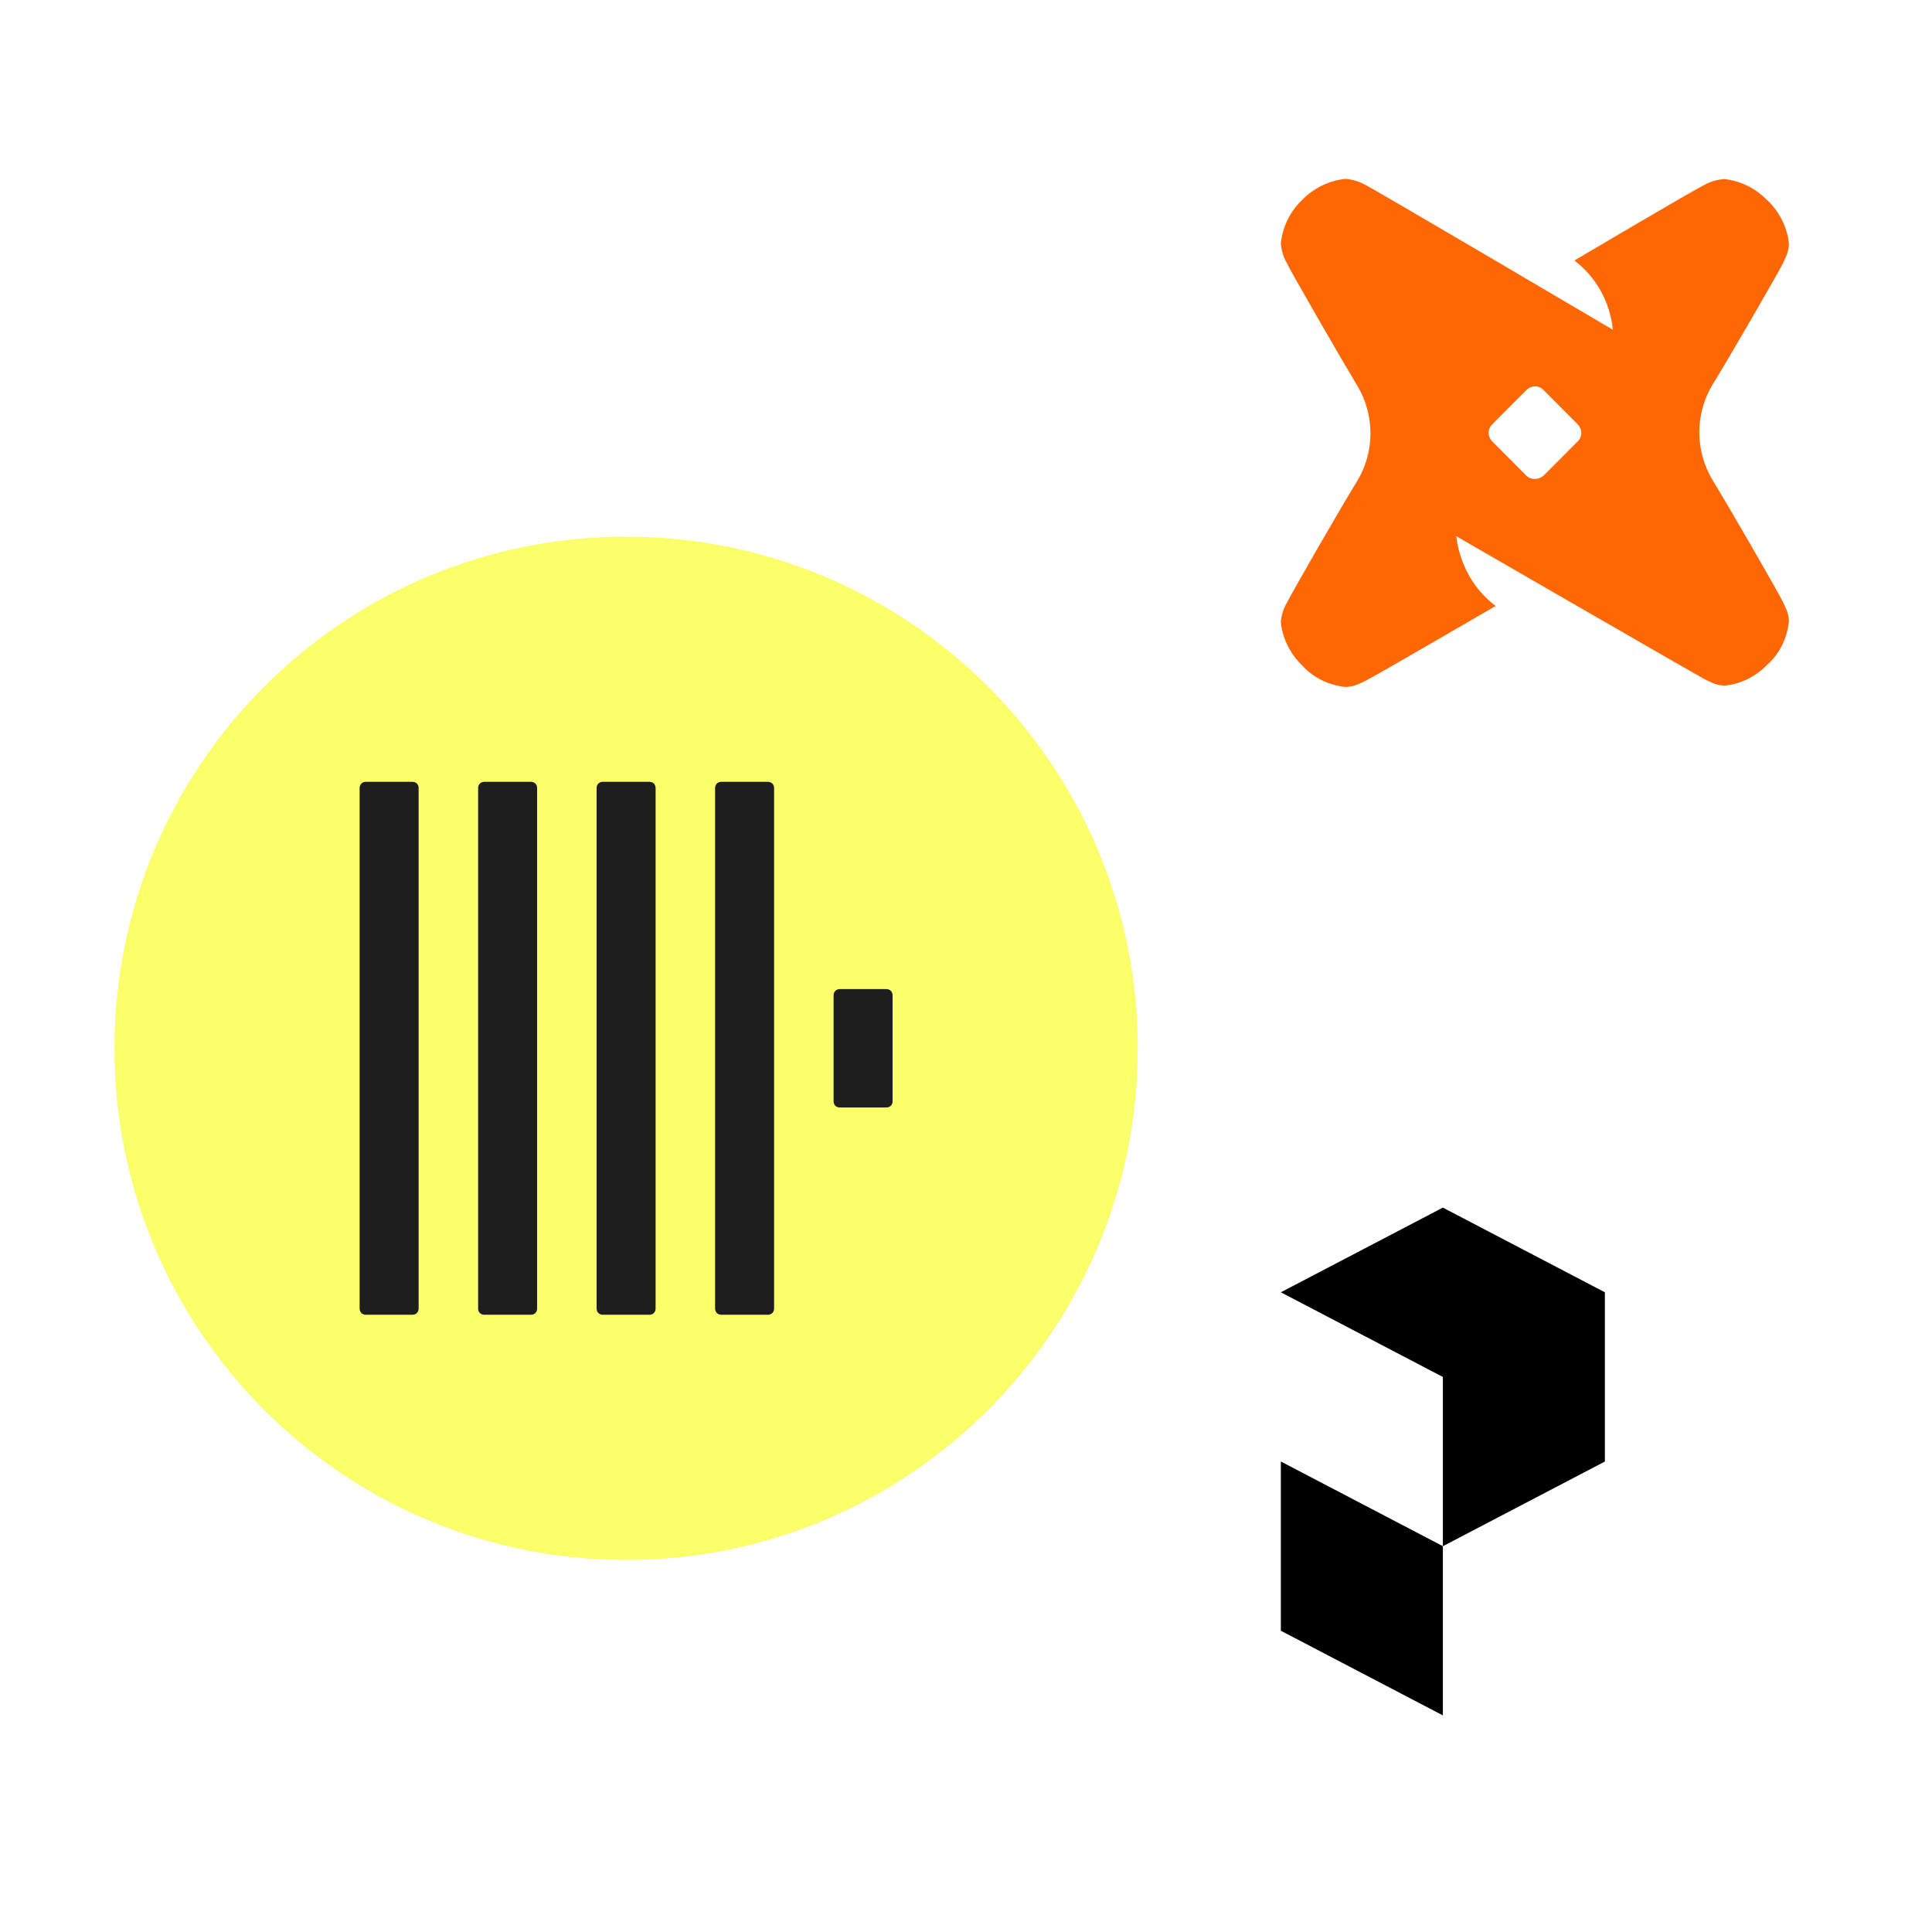
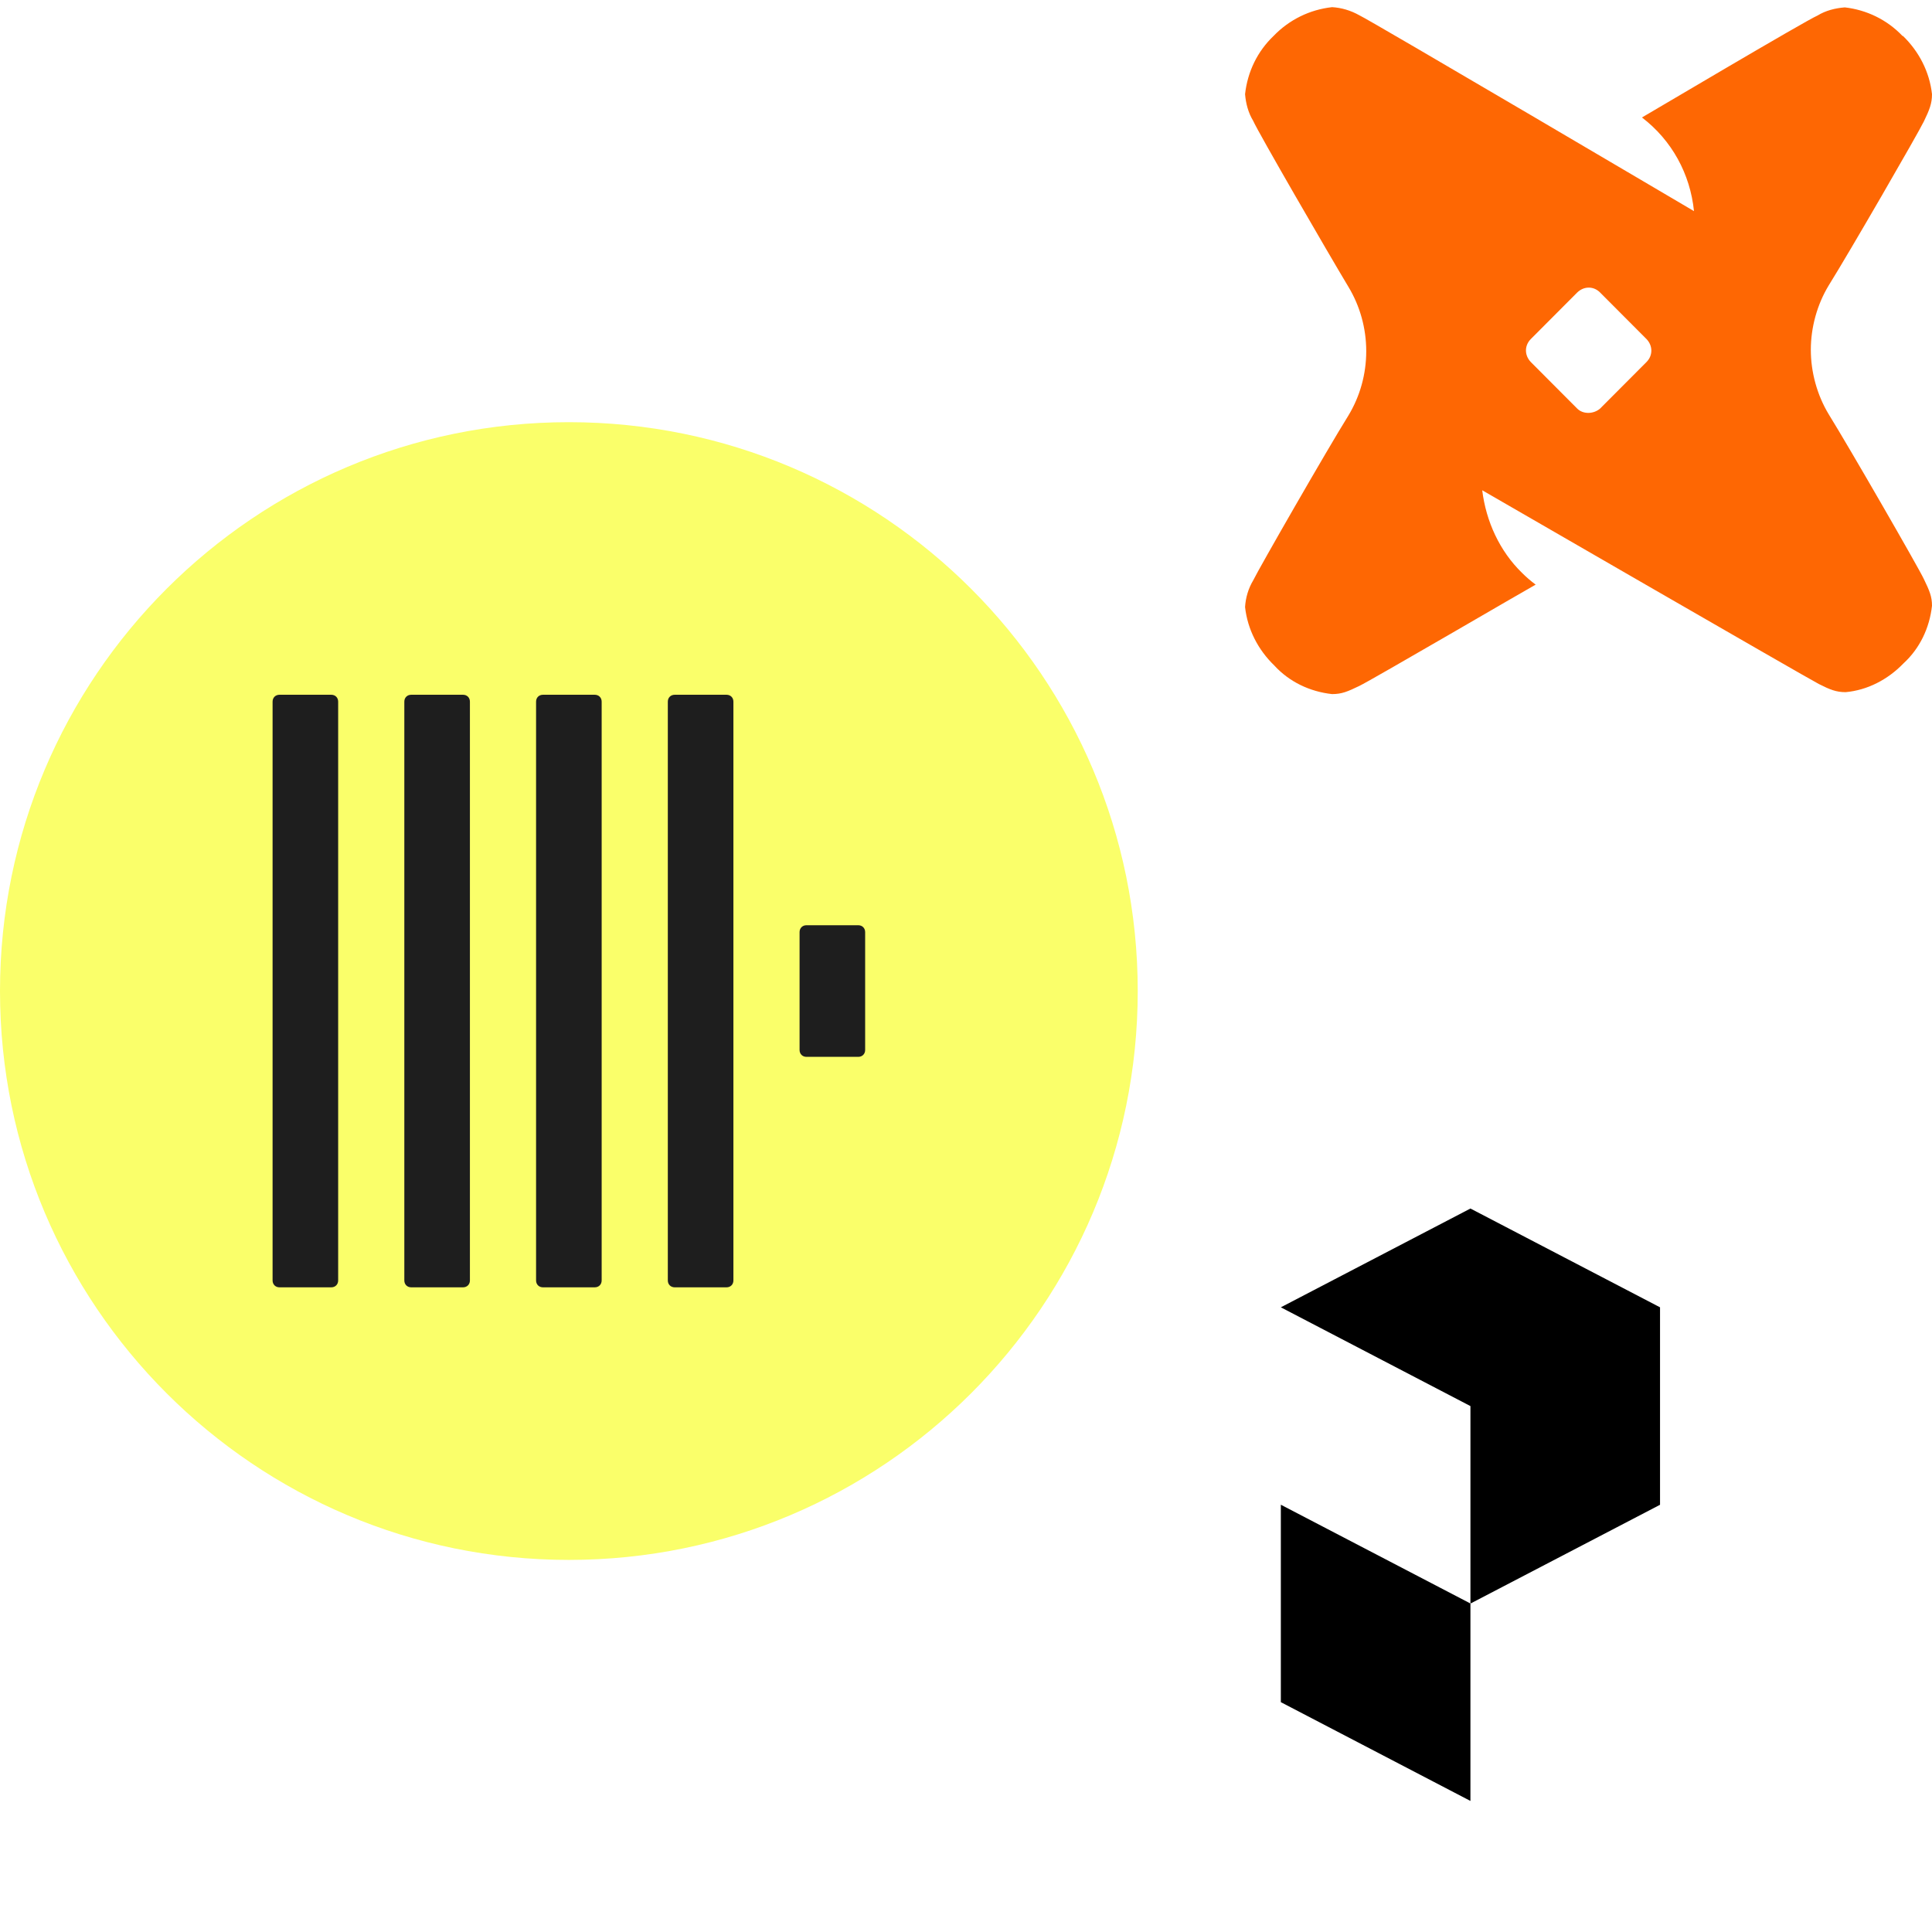
<svg xmlns="http://www.w3.org/2000/svg" width="270" height="270" viewBox="0 0 270 270" fill="none">
  <g clip-path="url(#clip0_179_8)">
    <path d="M270 0H0V270H270V0Z" fill="white" />
-     <path d="M246.983 27.96C248.648 29.569 249.744 31.681 250 33.993C250 34.953 249.744 35.601 249.16 36.809C248.576 38.026 241.461 50.339 239.332 53.747C238.116 55.748 237.476 58.116 237.476 60.42C237.476 62.724 238.124 65.1 239.332 67.093C241.445 70.501 248.576 82.871 249.16 84.111C249.744 85.327 250 85.911 250 86.871C249.744 89.183 248.728 91.296 247.039 92.84C245.431 94.504 243.318 95.6 241.069 95.8C240.109 95.8 239.461 95.544 238.308 94.96C237.156 94.376 203.512 74.934 203.512 74.934C203.904 78.142 205.313 81.222 207.626 83.471C208.074 83.919 208.53 84.311 209.034 84.687C208.642 84.879 192.036 94.576 190.804 95.16C189.588 95.744 189.003 96 187.987 96C185.674 95.744 183.562 94.728 182.017 93.04C180.352 91.431 179.256 89.319 179 87.007C179.056 86.047 179.336 85.087 179.84 84.247C180.424 83.031 187.539 70.637 189.668 67.229C190.884 65.228 191.524 62.924 191.524 60.556C191.524 58.188 190.876 55.876 189.668 53.883C187.555 50.363 180.368 37.962 179.84 36.753C179.328 35.913 179.08 34.953 179 33.993C179.256 31.681 180.272 29.569 181.961 27.96C183.57 26.296 185.682 25.256 187.995 25C188.955 25.056 189.916 25.336 190.812 25.84C191.828 26.288 225.4 46.082 225.4 46.082C225.008 42.242 223.119 38.77 220.022 36.401C220.262 36.273 236.932 26.392 238.172 25.864C239.012 25.352 239.973 25.104 240.989 25.024C243.238 25.28 245.359 26.296 246.959 27.984L246.999 27.968L246.983 27.96ZM215.692 66.493L220.494 61.676C221.158 61.004 221.158 60.004 220.494 59.308L215.692 54.491C215.028 53.819 214.028 53.819 213.332 54.491L208.53 59.308C207.866 59.98 207.866 60.98 208.53 61.676L213.332 66.493C213.924 67.085 214.996 67.085 215.692 66.493Z" fill="#FE6703" />
-     <circle cx="87.5" cy="146.5" r="71.5" fill="#FAFF6A" />
-     <path d="M51.128 109.26C50.622 109.26 50.26 109.622 50.26 110.127V182.873C50.26 183.378 50.622 183.74 51.128 183.74H57.636C58.142 183.74 58.504 183.378 58.504 182.873V110.127C58.504 109.622 58.142 109.26 57.636 109.26H51.128Z" fill="#1E1E1E" />
-     <path d="M67.687 109.26C67.181 109.26 66.819 109.622 66.819 110.127V182.873C66.819 183.378 67.181 183.74 67.687 183.74H74.195C74.701 183.74 75.063 183.378 75.063 182.873V110.127C75.063 109.622 74.701 109.26 74.195 109.26H67.687Z" fill="#1E1E1E" />
-     <path d="M84.246 109.26C83.74 109.26 83.378 109.622 83.378 110.127V182.873C83.378 183.378 83.74 183.74 84.246 183.74H90.754C91.26 183.74 91.622 183.378 91.622 182.873V110.127C91.622 109.622 91.26 109.26 90.754 109.26H84.246Z" fill="#1E1E1E" />
-     <path d="M100.805 109.26C100.299 109.26 99.937 109.622 99.937 110.127V182.873C99.937 183.378 100.299 183.74 100.805 183.74H107.313C107.819 183.74 108.181 183.378 108.181 182.873V110.127C108.181 109.622 107.819 109.26 107.313 109.26H100.805Z" fill="#1E1E1E" />
-     <path d="M117.364 138.229C116.858 138.229 116.496 138.59 116.496 139.096V153.905C116.496 154.41 116.858 154.772 117.364 154.772H123.872C124.378 154.772 124.74 154.41 124.74 153.905V139.096C124.74 138.59 124.378 138.229 123.872 138.229H117.364Z" fill="#1E1E1E" />
-     <path d="M201.628 216.072L179 204.246V227.911L179.013 227.904L201.642 239.729V216.065L201.628 216.072Z" fill="black" />
-     <path d="M179 180.599L201.642 192.431L201.642 216.086L224.277 204.257L224.284 204.261V180.596L224.281 180.597L201.642 168.766L179 180.599Z" fill="black" />
+     <path d="M265.921 5.003C268.171 7.177 269.654 10.033 270 13.16C270 14.458 269.654 15.334 268.864 16.968C268.074 18.612 258.455 35.261 255.576 39.87C253.932 42.574 253.066 45.776 253.066 48.892C253.066 52.007 253.942 55.22 255.576 57.914C258.433 62.523 268.074 79.248 268.864 80.924C269.654 82.569 270 83.358 270 84.656C269.654 87.783 268.28 90.639 265.997 92.727C263.822 94.977 260.965 96.459 257.924 96.73C256.626 96.73 255.749 96.383 254.191 95.594C252.633 94.804 207.143 68.516 207.143 68.516C207.674 72.854 209.578 77.019 212.705 80.059C213.311 80.665 213.928 81.195 214.61 81.703C214.079 81.963 191.627 95.074 189.96 95.864C188.316 96.654 187.526 97 186.152 97C183.024 96.654 180.168 95.28 178.079 92.997C175.829 90.823 174.346 87.967 174 84.84C174.076 83.542 174.454 82.244 175.136 81.108C175.926 79.464 185.545 62.707 188.424 58.098C190.068 55.394 190.934 52.278 190.934 49.076C190.934 45.874 190.058 42.747 188.424 40.053C185.567 35.293 175.85 18.525 175.136 16.892C174.444 15.756 174.108 14.458 174 13.16C174.346 10.033 175.72 7.177 178.004 5.003C180.179 2.753 183.035 1.346 186.162 1C187.461 1.076 188.759 1.454 189.971 2.136C191.345 2.742 236.738 29.506 236.738 29.506C236.207 24.313 233.654 19.618 229.466 16.416C229.791 16.243 252.33 2.882 254.007 2.168C255.143 1.476 256.442 1.141 257.816 1.032C260.857 1.379 263.724 2.753 265.888 5.035L265.942 5.014L265.921 5.003ZM223.612 57.103L230.105 50.59C231.003 49.681 231.003 48.329 230.105 47.388L223.612 40.876C222.714 39.967 221.362 39.967 220.42 40.876L213.928 47.388C213.03 48.297 213.03 49.649 213.928 50.59L220.42 57.103C221.221 57.903 222.671 57.903 223.612 57.103Z" fill="#FE6703" />
+     <circle cx="79.5" cy="138.5" r="79.5" fill="#FAFF6A" />
+     <path d="M39.059 97.094C38.496 97.094 38.094 97.495 38.094 98.058V178.942C38.094 179.505 38.496 179.906 39.059 179.906H46.295C46.857 179.906 47.259 179.505 47.259 178.942V98.058C47.259 97.495 46.857 97.094 46.295 97.094H39.059Z" fill="#1E1E1E" />
+     <path d="M57.47 97.094C56.907 97.094 56.505 97.495 56.505 98.058V178.942C56.505 179.505 56.907 179.906 57.47 179.906H64.706C65.269 179.906 65.671 179.505 65.671 178.942V98.058C65.671 97.495 65.269 97.094 64.706 97.094H57.47Z" fill="#1E1E1E" />
+     <path d="M75.882 97.094C75.319 97.094 74.917 97.495 74.917 98.058V178.942C74.917 179.505 75.319 179.906 75.882 179.906H83.118C83.681 179.906 84.083 179.505 84.083 178.942V98.058C84.083 97.495 83.681 97.094 83.118 97.094H75.882Z" fill="#1E1E1E" />
+     <path d="M94.294 97.094C93.731 97.094 93.329 97.495 93.329 98.058V178.942C93.329 179.505 93.731 179.906 94.294 179.906H101.53C102.093 179.906 102.495 179.505 102.495 178.942V98.058C102.495 97.495 102.093 97.094 101.53 97.094H94.294Z" fill="#1E1E1E" />
+     <path d="M112.705 129.303C112.143 129.303 111.741 129.705 111.741 130.267V146.733C111.741 147.295 112.143 147.697 112.705 147.697H119.941C120.504 147.697 120.906 147.295 120.906 146.733V130.267C120.906 129.705 120.504 129.303 119.941 129.303H112.705Z" fill="#1E1E1E" />
+     <path d="M205.48 224.083L179 210.287V237.896L179.016 237.888L205.495 251.684V224.075L205.48 224.083Z" fill="black" />
+     <path d="M179 182.699L205.496 196.503L205.496 224.1L231.983 210.3L231.992 210.304V182.695L231.988 182.697L205.496 168.894L179 182.699Z" fill="black" />
  </g>
  <defs>
    <clipPath id="clip0_179_8">
      <rect width="270" height="270" fill="white" />
    </clipPath>
  </defs>
</svg>
